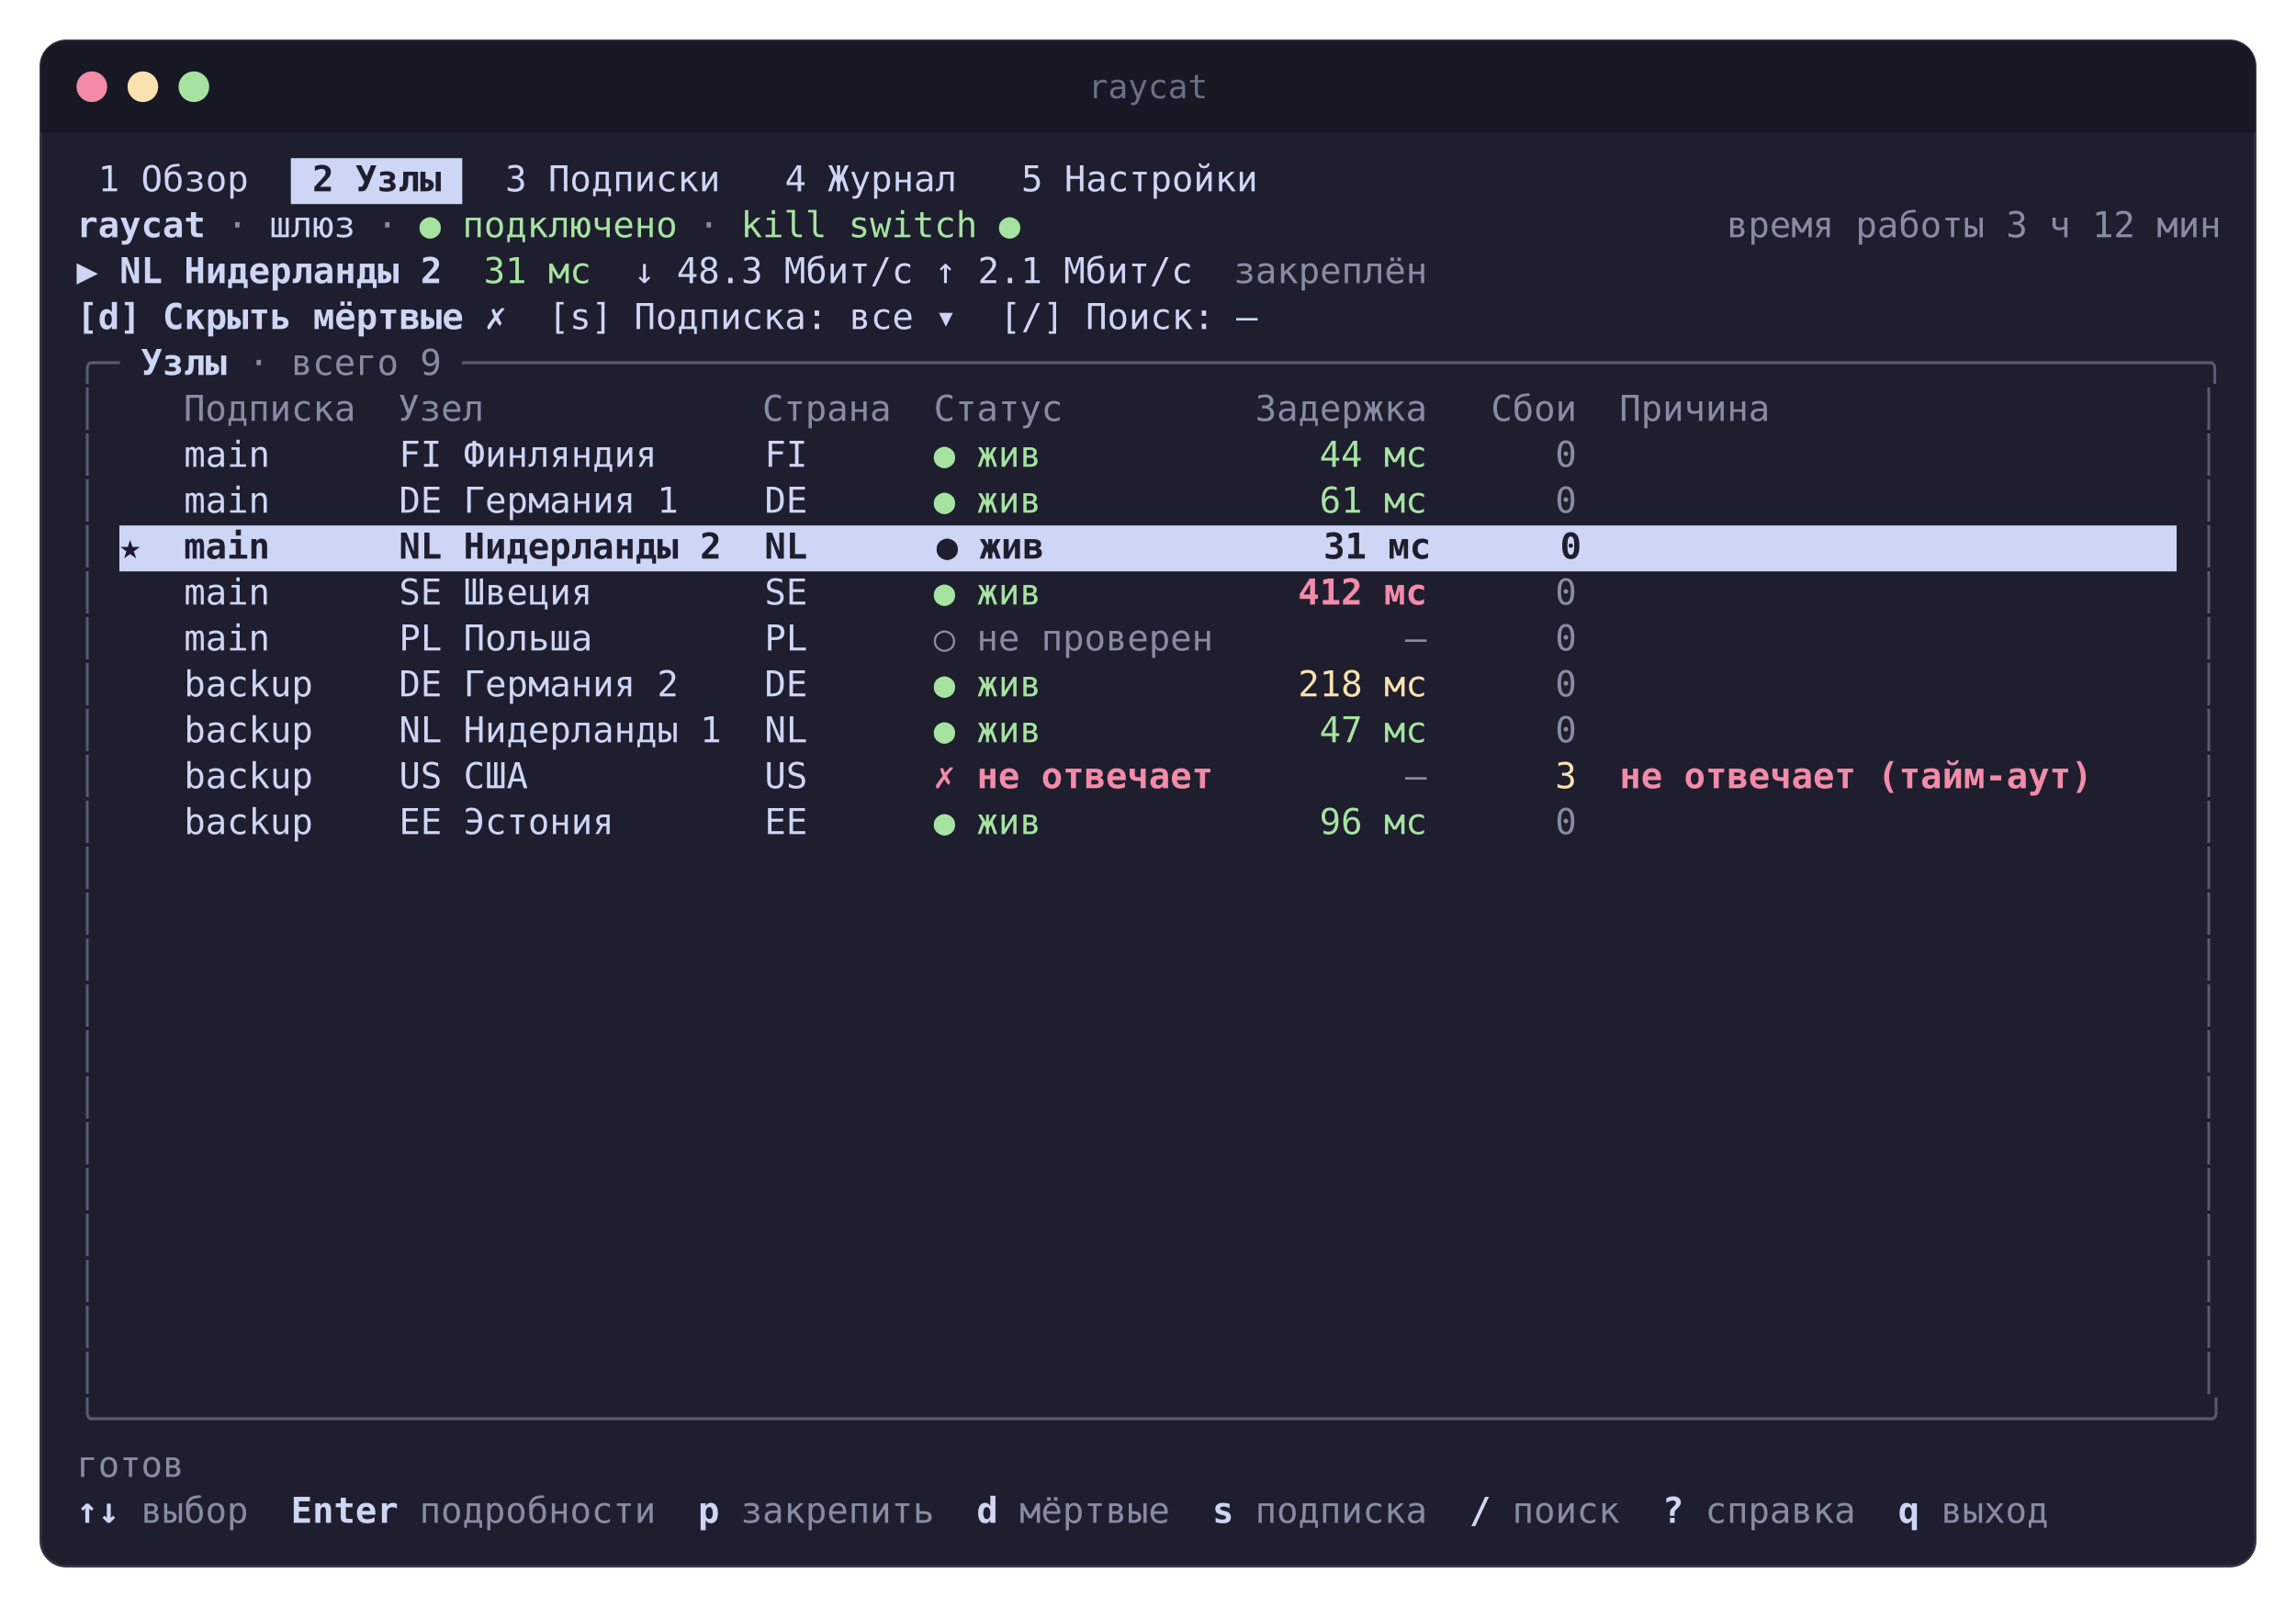
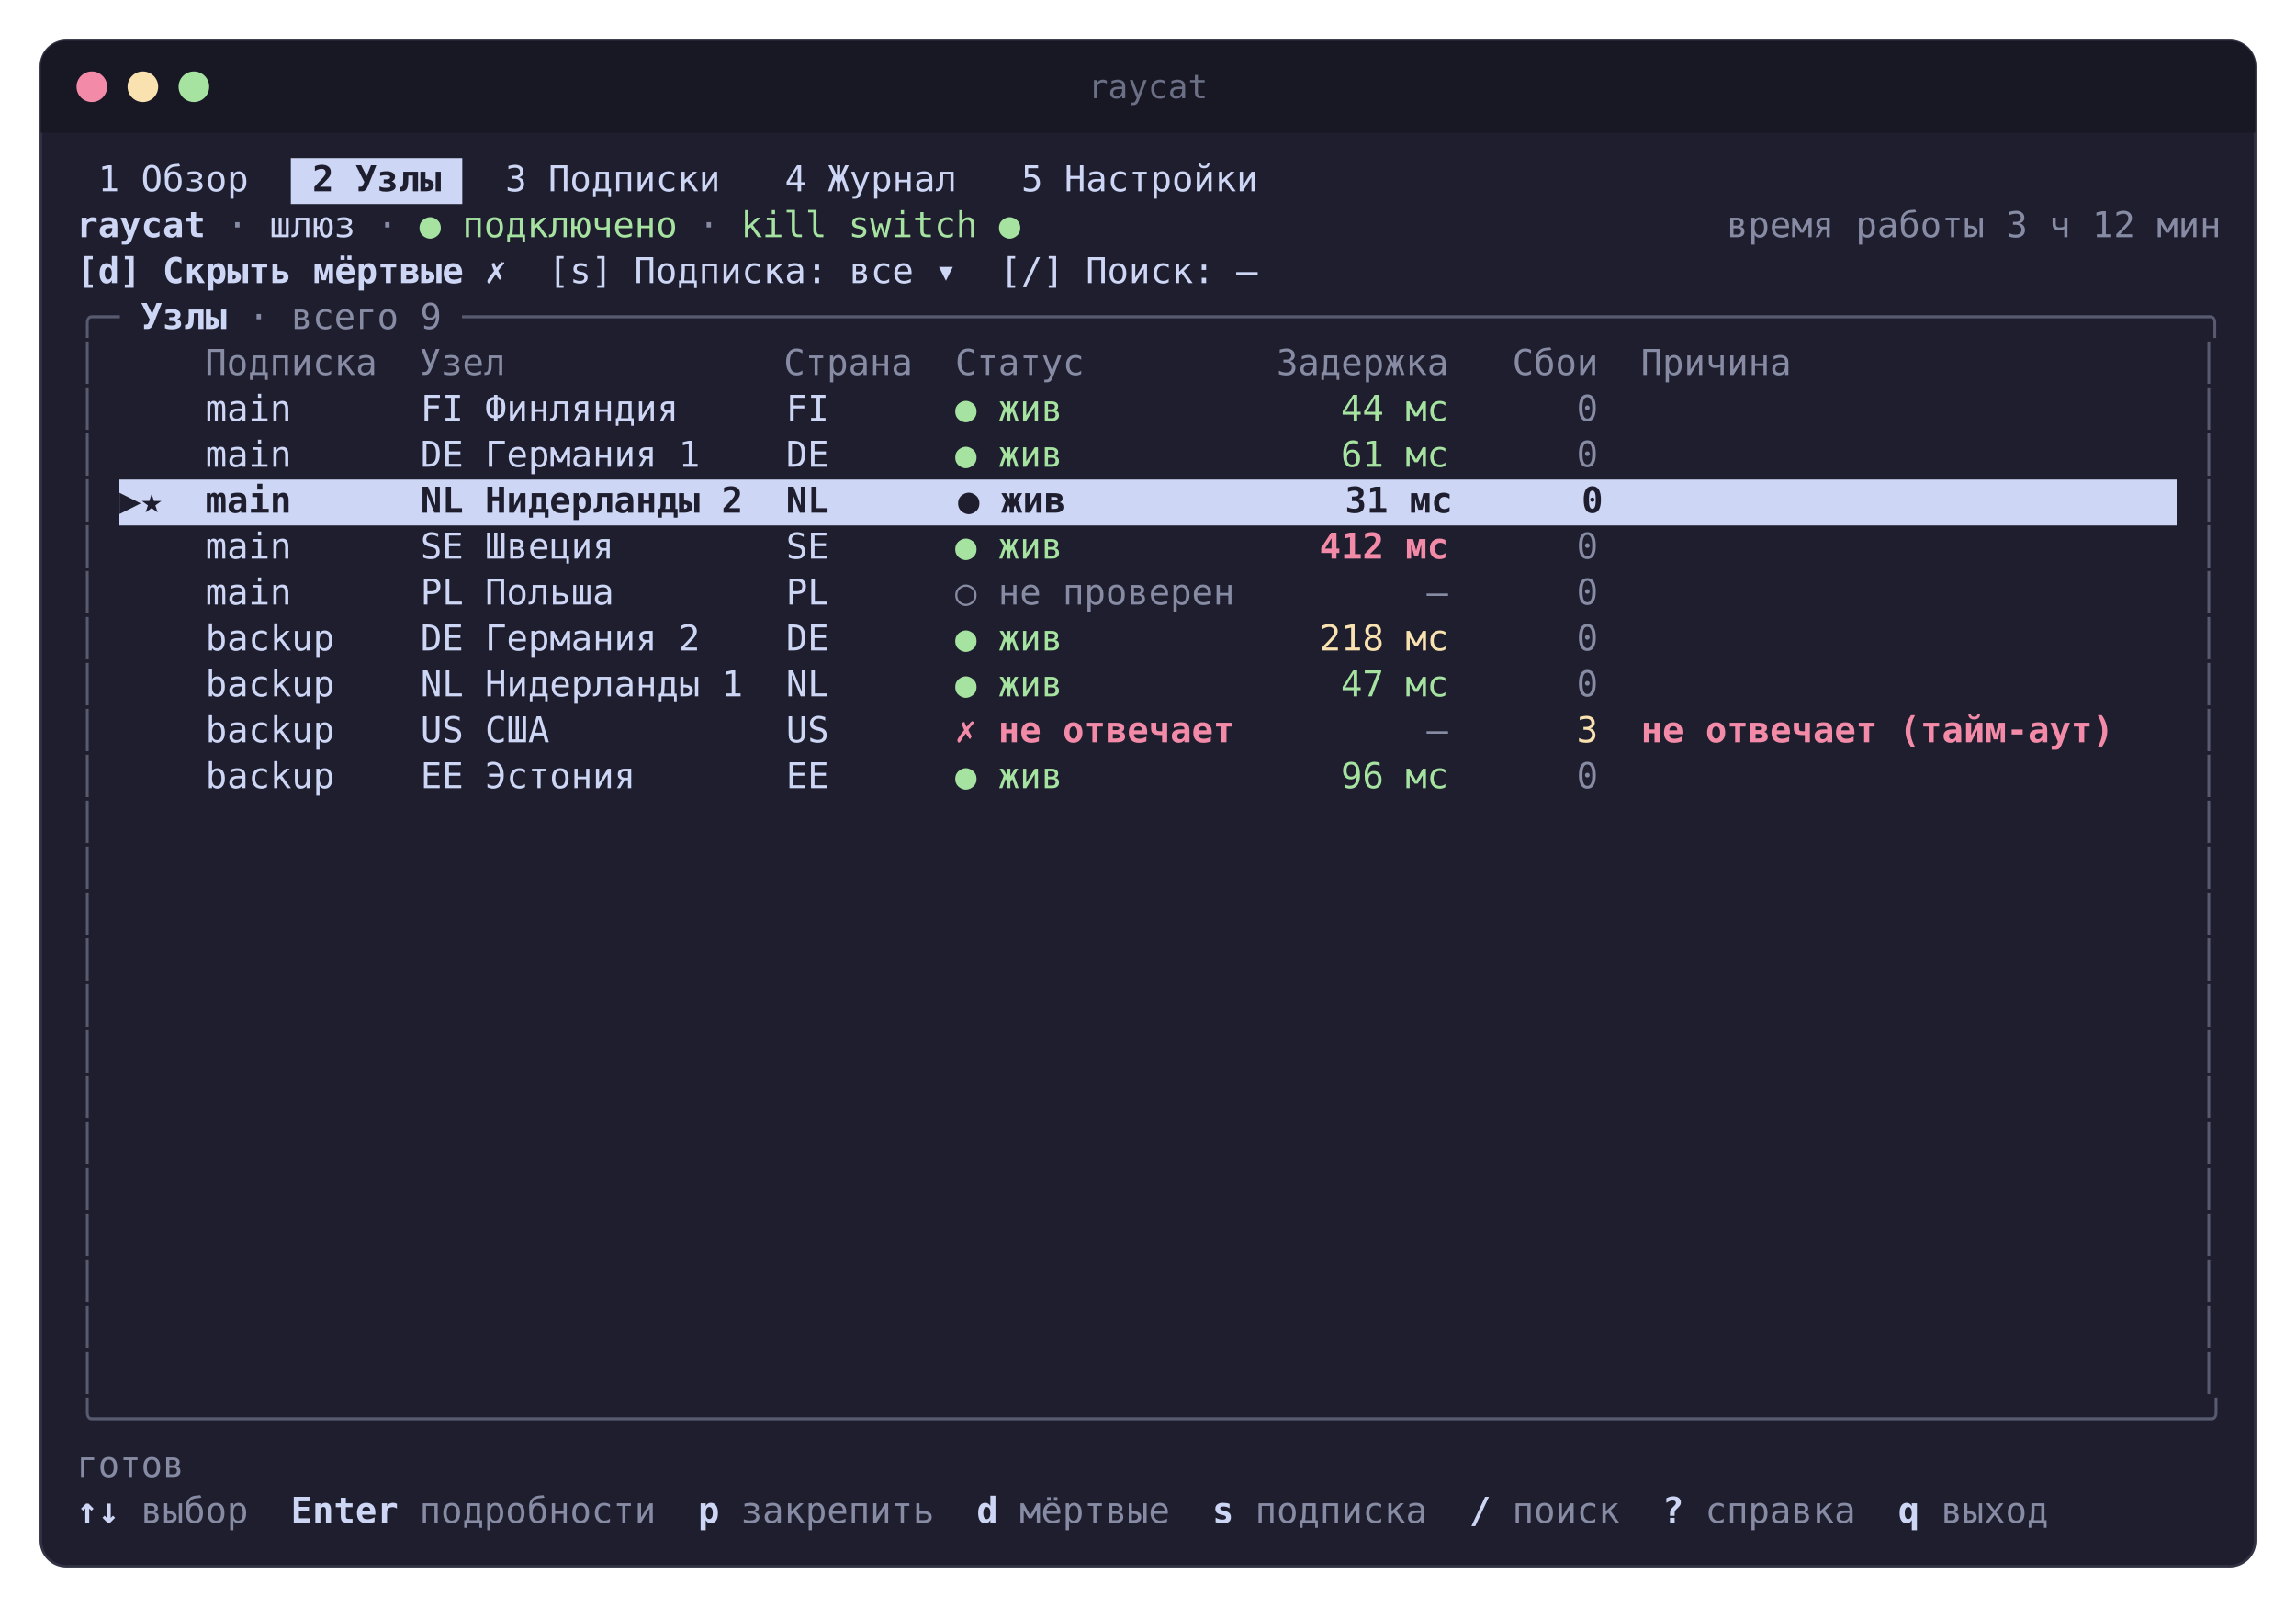
<svg xmlns="http://www.w3.org/2000/svg" width="900" height="630" viewBox="0 0 9000 6300" font-family="ui-monospace, SFMono-Regular, Menlo, Consolas, &quot;DejaVu Sans Mono&quot;, monospace">
  <defs>
    <clipPath id="window">
      <rect x="160" y="160" width="8680" height="5980" rx="100" />
    </clipPath>
  </defs>
  <rect x="160" y="160" width="8680" height="5980" rx="100" fill="#1e1e2e" stroke="#313244" stroke-width="10" />
  <rect x="160" y="160" width="8680" height="360" fill="#181825" clip-path="url(#window)" />
  <circle cx="360" cy="340" r="60" fill="#f38ba8" />
  <circle cx="560" cy="340" r="60" fill="#f9e2af" />
  <circle cx="760" cy="340" r="60" fill="#a6e3a1" />
  <text x="4500" y="385" text-anchor="middle" font-size="130" fill="#6c7086">raycat</text>
  <g font-size="140">
    <rect x="1140" y="620" width="672" height="180" fill="#cdd6f4" />
-     <rect x="468" y="2060" width="8064" height="180" fill="#cdd6f4" />
+     <rect x="468" y="1880" width="8064" height="180" fill="#cdd6f4" />
    <text x="300" y="750" textLength="672" xml:space="preserve" fill="#cdd6f4"> 1 Обзор</text>
    <text x="1140" y="750" textLength="588" xml:space="preserve" fill="#1e1e2e" font-weight="bold"> 2 Узлы</text>
    <text x="1812" y="750" textLength="3108" xml:space="preserve" fill="#cdd6f4">  3 Подписки   4 Журнал   5 Настройки</text>
    <text x="300" y="930" textLength="504" xml:space="preserve" fill="#cdd6f4" font-weight="bold">raycat</text>
    <text x="804" y="930" textLength="168" xml:space="preserve" fill="#cdd6f4" fill-opacity="0.6"> ·</text>
    <text x="1056" y="930" textLength="336" xml:space="preserve" fill="#cdd6f4">шлюз</text>
    <text x="1392" y="930" textLength="168" xml:space="preserve" fill="#cdd6f4" fill-opacity="0.6"> ·</text>
    <text x="1644" y="930" textLength="1008" xml:space="preserve" fill="#a6e3a1">● подключено</text>
    <text x="2652" y="930" textLength="168" xml:space="preserve" fill="#cdd6f4" fill-opacity="0.6"> ·</text>
    <text x="2904" y="930" textLength="1092" xml:space="preserve" fill="#a6e3a1">kill switch ●</text>
    <text x="6768" y="930" textLength="1932" xml:space="preserve" fill="#cdd6f4" fill-opacity="0.6">время работы 3 ч 12 мин</text>
-     <text x="300" y="1110" textLength="1428" xml:space="preserve" fill="#cdd6f4" font-weight="bold">▶ NL Нидерланды 2</text>
-     <text x="1896" y="1110" textLength="420" xml:space="preserve" fill="#a6e3a1">31 мс</text>
-     <text x="2484" y="1110" textLength="2184" xml:space="preserve" fill="#cdd6f4">↓ 48.3 Мбит/с ↑ 2.1 Мбит/с</text>
-     <text x="4668" y="1110" textLength="924" xml:space="preserve" fill="#cdd6f4" fill-opacity="0.6">  закреплён</text>
-     <text x="300" y="1290" textLength="1680" xml:space="preserve" fill="#cdd6f4" font-weight="bold">[d] Скрыть мёртвые ✗</text>
-     <text x="1980" y="1290" textLength="2940" xml:space="preserve" fill="#cdd6f4">  [s] Подписка: все ▾  [/] Поиск: —</text>
-     <text x="300" y="1470" textLength="168" xml:space="preserve" fill="#585b70">╭─</text>
-     <text x="552" y="1470" textLength="336" xml:space="preserve" fill="#cdd6f4" font-weight="bold">Узлы</text>
-     <text x="888" y="1470" textLength="840" xml:space="preserve" fill="#cdd6f4" fill-opacity="0.6"> · всего 9</text>
-     <text x="1728" y="1470" textLength="6972" xml:space="preserve" fill="#585b70"> ─────────────────────────────────────────────────────────────────────────────────╮</text>
+     <text x="300" y="1110" textLength="1680" xml:space="preserve" fill="#cdd6f4" font-weight="bold">[d] Скрыть мёртвые ✗</text>
+     <text x="1980" y="1110" textLength="2940" xml:space="preserve" fill="#cdd6f4">  [s] Подписка: все ▾  [/] Поиск: —</text>
+     <text x="300" y="1290" textLength="168" xml:space="preserve" fill="#585b70">╭─</text>
+     <text x="552" y="1290" textLength="336" xml:space="preserve" fill="#cdd6f4" font-weight="bold">Узлы</text>
+     <text x="888" y="1290" textLength="840" xml:space="preserve" fill="#cdd6f4" fill-opacity="0.6"> · всего 9</text>
+     <text x="1728" y="1290" textLength="6972" xml:space="preserve" fill="#585b70"> ─────────────────────────────────────────────────────────────────────────────────╮</text>
+     <text x="300" y="1470" textLength="84" xml:space="preserve" fill="#585b70">│</text>
+     <text x="804" y="1470" textLength="672" xml:space="preserve" fill="#cdd6f4" fill-opacity="0.6">Подписка</text>
+     <text x="1644" y="1470" textLength="336" xml:space="preserve" fill="#cdd6f4" fill-opacity="0.6">Узел</text>
+     <text x="3072" y="1470" textLength="504" xml:space="preserve" fill="#cdd6f4" fill-opacity="0.6">Страна</text>
+     <text x="3744" y="1470" textLength="504" xml:space="preserve" fill="#cdd6f4" fill-opacity="0.6">Статус</text>
+     <text x="5004" y="1470" textLength="672" xml:space="preserve" fill="#cdd6f4" fill-opacity="0.6">Задержка</text>
+     <text x="5928" y="1470" textLength="336" xml:space="preserve" fill="#cdd6f4" fill-opacity="0.6">Сбои</text>
+     <text x="6432" y="1470" textLength="588" xml:space="preserve" fill="#cdd6f4" fill-opacity="0.6">Причина</text>
+     <text x="8616" y="1470" textLength="84" xml:space="preserve" fill="#585b70">│</text>
    <text x="300" y="1650" textLength="84" xml:space="preserve" fill="#585b70">│</text>
-     <text x="720" y="1650" textLength="672" xml:space="preserve" fill="#cdd6f4" fill-opacity="0.6">Подписка</text>
-     <text x="1560" y="1650" textLength="336" xml:space="preserve" fill="#cdd6f4" fill-opacity="0.6">Узел</text>
-     <text x="2988" y="1650" textLength="504" xml:space="preserve" fill="#cdd6f4" fill-opacity="0.6">Страна</text>
-     <text x="3660" y="1650" textLength="504" xml:space="preserve" fill="#cdd6f4" fill-opacity="0.6">Статус</text>
-     <text x="4920" y="1650" textLength="672" xml:space="preserve" fill="#cdd6f4" fill-opacity="0.6">Задержка</text>
-     <text x="5844" y="1650" textLength="336" xml:space="preserve" fill="#cdd6f4" fill-opacity="0.6">Сбои</text>
-     <text x="6348" y="1650" textLength="588" xml:space="preserve" fill="#cdd6f4" fill-opacity="0.6">Причина</text>
+     <text x="384" y="1650" textLength="2856" xml:space="preserve" fill="#cdd6f4">     main      FI Финляндия     FI</text>
+     <text x="3744" y="1650" textLength="420" xml:space="preserve" fill="#a6e3a1">● жив</text>
+     <text x="5256" y="1650" textLength="420" xml:space="preserve" fill="#a6e3a1">44 мс</text>
+     <text x="6180" y="1650" textLength="84" xml:space="preserve" fill="#cdd6f4" fill-opacity="0.6">0</text>
    <text x="8616" y="1650" textLength="84" xml:space="preserve" fill="#585b70">│</text>
    <text x="300" y="1830" textLength="84" xml:space="preserve" fill="#585b70">│</text>
-     <text x="384" y="1830" textLength="2772" xml:space="preserve" fill="#cdd6f4">    main      FI Финляндия     FI</text>
-     <text x="3660" y="1830" textLength="420" xml:space="preserve" fill="#a6e3a1">● жив</text>
-     <text x="5172" y="1830" textLength="420" xml:space="preserve" fill="#a6e3a1">44 мс</text>
-     <text x="6096" y="1830" textLength="84" xml:space="preserve" fill="#cdd6f4" fill-opacity="0.6">0</text>
+     <text x="384" y="1830" textLength="2856" xml:space="preserve" fill="#cdd6f4">     main      DE Германия 1    DE</text>
+     <text x="3744" y="1830" textLength="420" xml:space="preserve" fill="#a6e3a1">● жив</text>
+     <text x="5256" y="1830" textLength="420" xml:space="preserve" fill="#a6e3a1">61 мс</text>
+     <text x="6180" y="1830" textLength="84" xml:space="preserve" fill="#cdd6f4" fill-opacity="0.6">0</text>
    <text x="8616" y="1830" textLength="84" xml:space="preserve" fill="#585b70">│</text>
    <text x="300" y="2010" textLength="84" xml:space="preserve" fill="#585b70">│</text>
-     <text x="384" y="2010" textLength="2772" xml:space="preserve" fill="#cdd6f4">    main      DE Германия 1    DE</text>
-     <text x="3660" y="2010" textLength="420" xml:space="preserve" fill="#a6e3a1">● жив</text>
-     <text x="5172" y="2010" textLength="420" xml:space="preserve" fill="#a6e3a1">61 мс</text>
-     <text x="6096" y="2010" textLength="84" xml:space="preserve" fill="#cdd6f4" fill-opacity="0.6">0</text>
+     <text x="468" y="2010" textLength="5796" xml:space="preserve" fill="#1e1e2e" font-weight="bold">▶★  main      NL Нидерланды 2  NL      ● жив             31 мс      0</text>
    <text x="8616" y="2010" textLength="84" xml:space="preserve" fill="#585b70">│</text>
    <text x="300" y="2190" textLength="84" xml:space="preserve" fill="#585b70">│</text>
-     <text x="468" y="2190" textLength="5712" xml:space="preserve" fill="#1e1e2e" font-weight="bold">★  main      NL Нидерланды 2  NL      ● жив             31 мс      0</text>
+     <text x="384" y="2190" textLength="2856" xml:space="preserve" fill="#cdd6f4">     main      SE Швеция        SE</text>
+     <text x="3744" y="2190" textLength="420" xml:space="preserve" fill="#a6e3a1">● жив</text>
+     <text x="5172" y="2190" textLength="504" xml:space="preserve" fill="#f38ba8" font-weight="bold">412 мс</text>
+     <text x="6180" y="2190" textLength="84" xml:space="preserve" fill="#cdd6f4" fill-opacity="0.6">0</text>
    <text x="8616" y="2190" textLength="84" xml:space="preserve" fill="#585b70">│</text>
    <text x="300" y="2370" textLength="84" xml:space="preserve" fill="#585b70">│</text>
-     <text x="384" y="2370" textLength="2772" xml:space="preserve" fill="#cdd6f4">    main      SE Швеция        SE</text>
-     <text x="3660" y="2370" textLength="420" xml:space="preserve" fill="#a6e3a1">● жив</text>
-     <text x="5088" y="2370" textLength="504" xml:space="preserve" fill="#f38ba8" font-weight="bold">412 мс</text>
-     <text x="6096" y="2370" textLength="84" xml:space="preserve" fill="#cdd6f4" fill-opacity="0.6">0</text>
+     <text x="384" y="2370" textLength="2856" xml:space="preserve" fill="#cdd6f4">     main      PL Польша        PL</text>
+     <text x="3744" y="2370" textLength="1092" xml:space="preserve" fill="#cdd6f4" fill-opacity="0.6">○ не проверен</text>
+     <text x="5592" y="2370" textLength="84" xml:space="preserve" fill="#cdd6f4" fill-opacity="0.6">—</text>
+     <text x="6180" y="2370" textLength="84" xml:space="preserve" fill="#cdd6f4" fill-opacity="0.6">0</text>
    <text x="8616" y="2370" textLength="84" xml:space="preserve" fill="#585b70">│</text>
    <text x="300" y="2550" textLength="84" xml:space="preserve" fill="#585b70">│</text>
-     <text x="384" y="2550" textLength="2772" xml:space="preserve" fill="#cdd6f4">    main      PL Польша        PL</text>
-     <text x="3660" y="2550" textLength="1092" xml:space="preserve" fill="#cdd6f4" fill-opacity="0.6">○ не проверен</text>
-     <text x="5508" y="2550" textLength="84" xml:space="preserve" fill="#cdd6f4" fill-opacity="0.6">—</text>
-     <text x="6096" y="2550" textLength="84" xml:space="preserve" fill="#cdd6f4" fill-opacity="0.6">0</text>
+     <text x="384" y="2550" textLength="2856" xml:space="preserve" fill="#cdd6f4">     backup    DE Германия 2    DE</text>
+     <text x="3744" y="2550" textLength="420" xml:space="preserve" fill="#a6e3a1">● жив</text>
+     <text x="5172" y="2550" textLength="504" xml:space="preserve" fill="#f9e2af">218 мс</text>
+     <text x="6180" y="2550" textLength="84" xml:space="preserve" fill="#cdd6f4" fill-opacity="0.6">0</text>
    <text x="8616" y="2550" textLength="84" xml:space="preserve" fill="#585b70">│</text>
    <text x="300" y="2730" textLength="84" xml:space="preserve" fill="#585b70">│</text>
-     <text x="384" y="2730" textLength="2772" xml:space="preserve" fill="#cdd6f4">    backup    DE Германия 2    DE</text>
-     <text x="3660" y="2730" textLength="420" xml:space="preserve" fill="#a6e3a1">● жив</text>
-     <text x="5088" y="2730" textLength="504" xml:space="preserve" fill="#f9e2af">218 мс</text>
-     <text x="6096" y="2730" textLength="84" xml:space="preserve" fill="#cdd6f4" fill-opacity="0.6">0</text>
+     <text x="384" y="2730" textLength="2856" xml:space="preserve" fill="#cdd6f4">     backup    NL Нидерланды 1  NL</text>
+     <text x="3744" y="2730" textLength="420" xml:space="preserve" fill="#a6e3a1">● жив</text>
+     <text x="5256" y="2730" textLength="420" xml:space="preserve" fill="#a6e3a1">47 мс</text>
+     <text x="6180" y="2730" textLength="84" xml:space="preserve" fill="#cdd6f4" fill-opacity="0.6">0</text>
    <text x="8616" y="2730" textLength="84" xml:space="preserve" fill="#585b70">│</text>
    <text x="300" y="2910" textLength="84" xml:space="preserve" fill="#585b70">│</text>
-     <text x="384" y="2910" textLength="2772" xml:space="preserve" fill="#cdd6f4">    backup    NL Нидерланды 1  NL</text>
-     <text x="3660" y="2910" textLength="420" xml:space="preserve" fill="#a6e3a1">● жив</text>
-     <text x="5172" y="2910" textLength="420" xml:space="preserve" fill="#a6e3a1">47 мс</text>
-     <text x="6096" y="2910" textLength="84" xml:space="preserve" fill="#cdd6f4" fill-opacity="0.6">0</text>
+     <text x="384" y="2910" textLength="2856" xml:space="preserve" fill="#cdd6f4">     backup    US США           US</text>
+     <text x="3744" y="2910" textLength="1092" xml:space="preserve" fill="#f38ba8" font-weight="bold">✗ не отвечает</text>
+     <text x="5592" y="2910" textLength="84" xml:space="preserve" fill="#cdd6f4" fill-opacity="0.6">—</text>
+     <text x="6180" y="2910" textLength="84" xml:space="preserve" fill="#f9e2af">3</text>
+     <text x="6432" y="2910" textLength="1848" xml:space="preserve" fill="#f38ba8" font-weight="bold">не отвечает (тайм-аут)</text>
    <text x="8616" y="2910" textLength="84" xml:space="preserve" fill="#585b70">│</text>
    <text x="300" y="3090" textLength="84" xml:space="preserve" fill="#585b70">│</text>
-     <text x="384" y="3090" textLength="2772" xml:space="preserve" fill="#cdd6f4">    backup    US США           US</text>
-     <text x="3660" y="3090" textLength="1092" xml:space="preserve" fill="#f38ba8" font-weight="bold">✗ не отвечает</text>
-     <text x="5508" y="3090" textLength="84" xml:space="preserve" fill="#cdd6f4" fill-opacity="0.6">—</text>
-     <text x="6096" y="3090" textLength="84" xml:space="preserve" fill="#f9e2af">3</text>
-     <text x="6348" y="3090" textLength="1848" xml:space="preserve" fill="#f38ba8" font-weight="bold">не отвечает (тайм-аут)</text>
+     <text x="384" y="3090" textLength="2856" xml:space="preserve" fill="#cdd6f4">     backup    EE Эстония       EE</text>
+     <text x="3744" y="3090" textLength="420" xml:space="preserve" fill="#a6e3a1">● жив</text>
+     <text x="5256" y="3090" textLength="420" xml:space="preserve" fill="#a6e3a1">96 мс</text>
+     <text x="6180" y="3090" textLength="84" xml:space="preserve" fill="#cdd6f4" fill-opacity="0.6">0</text>
    <text x="8616" y="3090" textLength="84" xml:space="preserve" fill="#585b70">│</text>
    <text x="300" y="3270" textLength="84" xml:space="preserve" fill="#585b70">│</text>
-     <text x="384" y="3270" textLength="2772" xml:space="preserve" fill="#cdd6f4">    backup    EE Эстония       EE</text>
-     <text x="3660" y="3270" textLength="420" xml:space="preserve" fill="#a6e3a1">● жив</text>
-     <text x="5172" y="3270" textLength="420" xml:space="preserve" fill="#a6e3a1">96 мс</text>
-     <text x="6096" y="3270" textLength="84" xml:space="preserve" fill="#cdd6f4" fill-opacity="0.6">0</text>
    <text x="8616" y="3270" textLength="84" xml:space="preserve" fill="#585b70">│</text>
    <text x="300" y="3450" textLength="84" xml:space="preserve" fill="#585b70">│</text>
    <text x="8616" y="3450" textLength="84" xml:space="preserve" fill="#585b70">│</text>
    <text x="300" y="3630" textLength="84" xml:space="preserve" fill="#585b70">│</text>
    <text x="8616" y="3630" textLength="84" xml:space="preserve" fill="#585b70">│</text>
    <text x="300" y="3810" textLength="84" xml:space="preserve" fill="#585b70">│</text>
    <text x="8616" y="3810" textLength="84" xml:space="preserve" fill="#585b70">│</text>
    <text x="300" y="3990" textLength="84" xml:space="preserve" fill="#585b70">│</text>
    <text x="8616" y="3990" textLength="84" xml:space="preserve" fill="#585b70">│</text>
    <text x="300" y="4170" textLength="84" xml:space="preserve" fill="#585b70">│</text>
    <text x="8616" y="4170" textLength="84" xml:space="preserve" fill="#585b70">│</text>
    <text x="300" y="4350" textLength="84" xml:space="preserve" fill="#585b70">│</text>
    <text x="8616" y="4350" textLength="84" xml:space="preserve" fill="#585b70">│</text>
    <text x="300" y="4530" textLength="84" xml:space="preserve" fill="#585b70">│</text>
    <text x="8616" y="4530" textLength="84" xml:space="preserve" fill="#585b70">│</text>
    <text x="300" y="4710" textLength="84" xml:space="preserve" fill="#585b70">│</text>
    <text x="8616" y="4710" textLength="84" xml:space="preserve" fill="#585b70">│</text>
    <text x="300" y="4890" textLength="84" xml:space="preserve" fill="#585b70">│</text>
    <text x="8616" y="4890" textLength="84" xml:space="preserve" fill="#585b70">│</text>
    <text x="300" y="5070" textLength="84" xml:space="preserve" fill="#585b70">│</text>
    <text x="8616" y="5070" textLength="84" xml:space="preserve" fill="#585b70">│</text>
    <text x="300" y="5250" textLength="84" xml:space="preserve" fill="#585b70">│</text>
    <text x="8616" y="5250" textLength="84" xml:space="preserve" fill="#585b70">│</text>
    <text x="300" y="5430" textLength="84" xml:space="preserve" fill="#585b70">│</text>
    <text x="8616" y="5430" textLength="84" xml:space="preserve" fill="#585b70">│</text>
    <text x="300" y="5610" textLength="8400" xml:space="preserve" fill="#585b70">╰──────────────────────────────────────────────────────────────────────────────────────────────────╯</text>
    <text x="300" y="5790" textLength="420" xml:space="preserve" fill="#cdd6f4" fill-opacity="0.6">готов</text>
    <text x="300" y="5970" textLength="168" xml:space="preserve" fill="#cdd6f4" font-weight="bold">↑↓</text>
    <text x="552" y="5970" textLength="420" xml:space="preserve" fill="#cdd6f4" fill-opacity="0.6">выбор</text>
    <text x="1140" y="5970" textLength="420" xml:space="preserve" fill="#cdd6f4" font-weight="bold">Enter</text>
    <text x="1644" y="5970" textLength="924" xml:space="preserve" fill="#cdd6f4" fill-opacity="0.6">подробности</text>
    <text x="2736" y="5970" textLength="84" xml:space="preserve" fill="#cdd6f4" font-weight="bold">p</text>
    <text x="2904" y="5970" textLength="756" xml:space="preserve" fill="#cdd6f4" fill-opacity="0.6">закрепить</text>
    <text x="3828" y="5970" textLength="84" xml:space="preserve" fill="#cdd6f4" font-weight="bold">d</text>
    <text x="3996" y="5970" textLength="588" xml:space="preserve" fill="#cdd6f4" fill-opacity="0.6">мёртвые</text>
    <text x="4752" y="5970" textLength="84" xml:space="preserve" fill="#cdd6f4" font-weight="bold">s</text>
    <text x="4920" y="5970" textLength="672" xml:space="preserve" fill="#cdd6f4" fill-opacity="0.6">подписка</text>
    <text x="5760" y="5970" textLength="84" xml:space="preserve" fill="#cdd6f4" font-weight="bold">/</text>
    <text x="5928" y="5970" textLength="420" xml:space="preserve" fill="#cdd6f4" fill-opacity="0.6">поиск</text>
    <text x="6516" y="5970" textLength="84" xml:space="preserve" fill="#cdd6f4" font-weight="bold">?</text>
    <text x="6684" y="5970" textLength="588" xml:space="preserve" fill="#cdd6f4" fill-opacity="0.6">справка</text>
    <text x="7440" y="5970" textLength="84" xml:space="preserve" fill="#cdd6f4" font-weight="bold">q</text>
    <text x="7608" y="5970" textLength="420" xml:space="preserve" fill="#cdd6f4" fill-opacity="0.6">выход</text>
  </g>
</svg>
